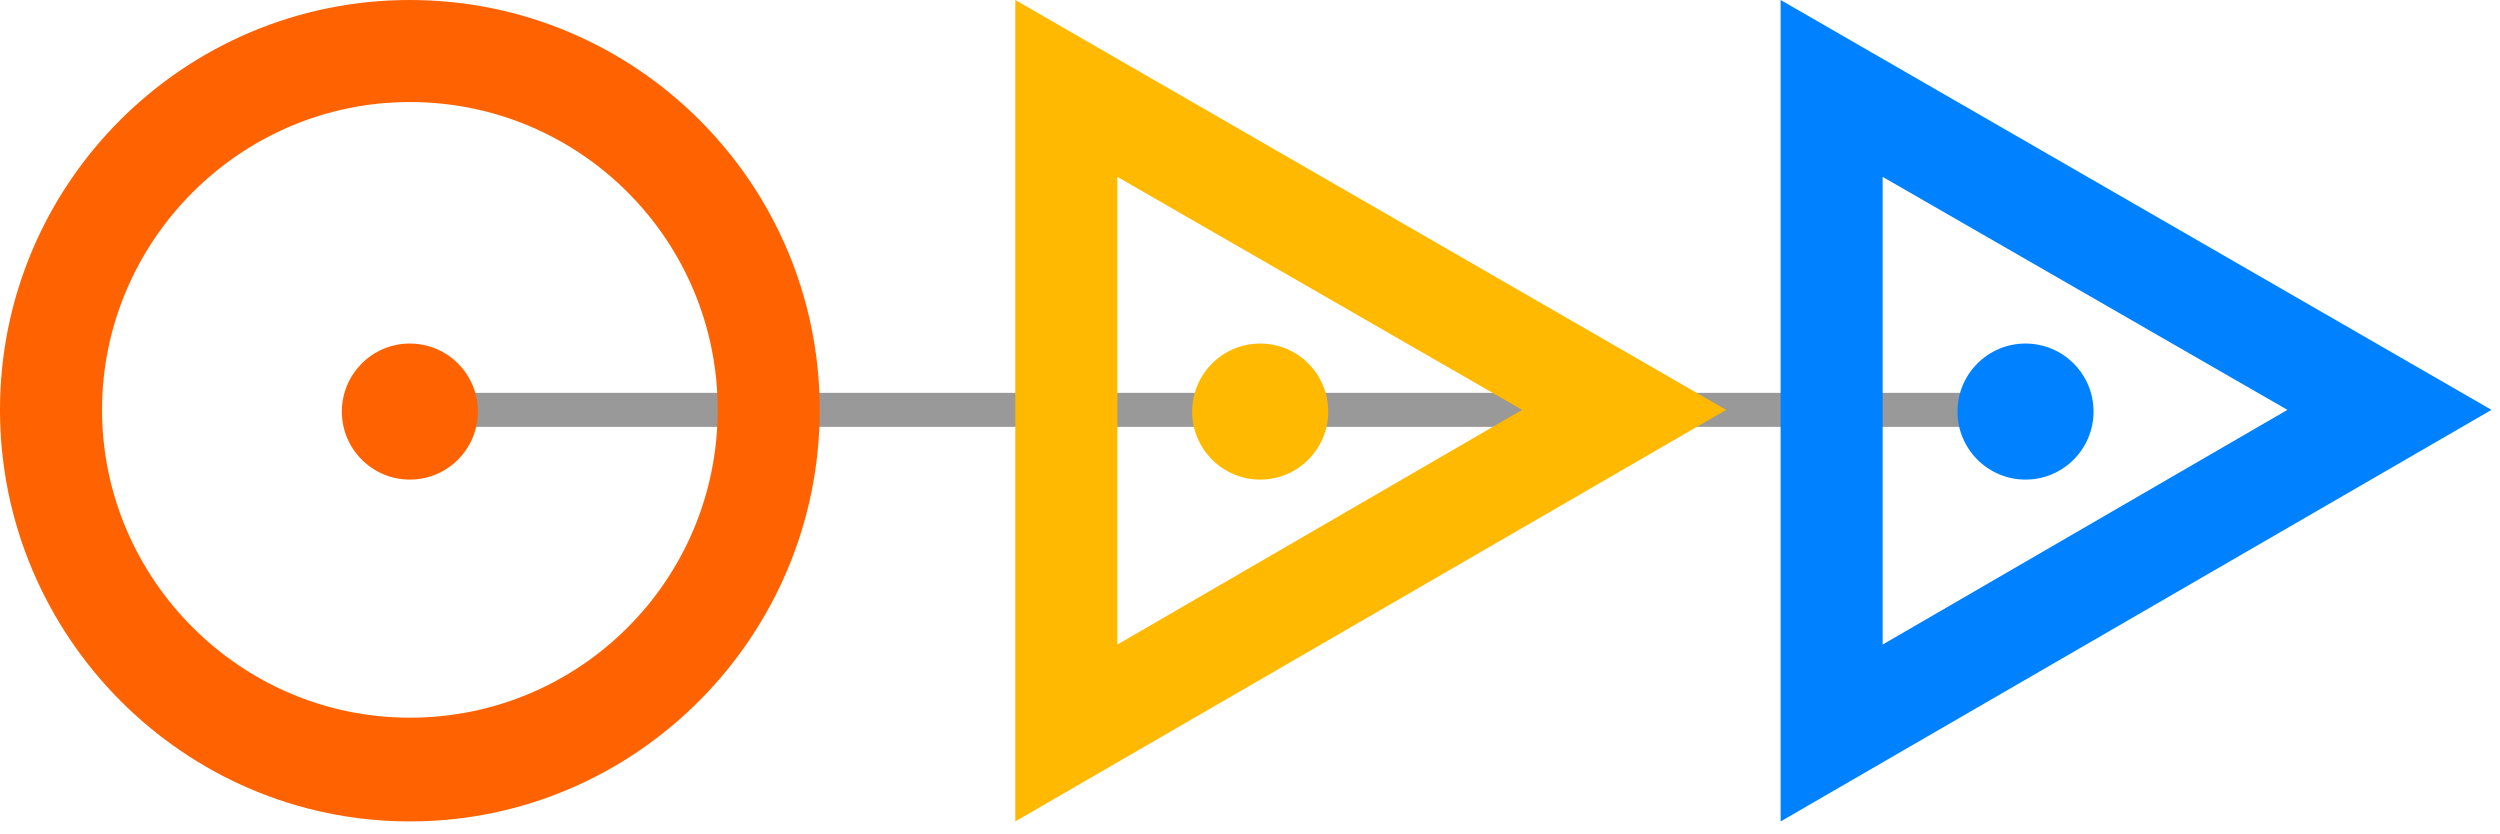
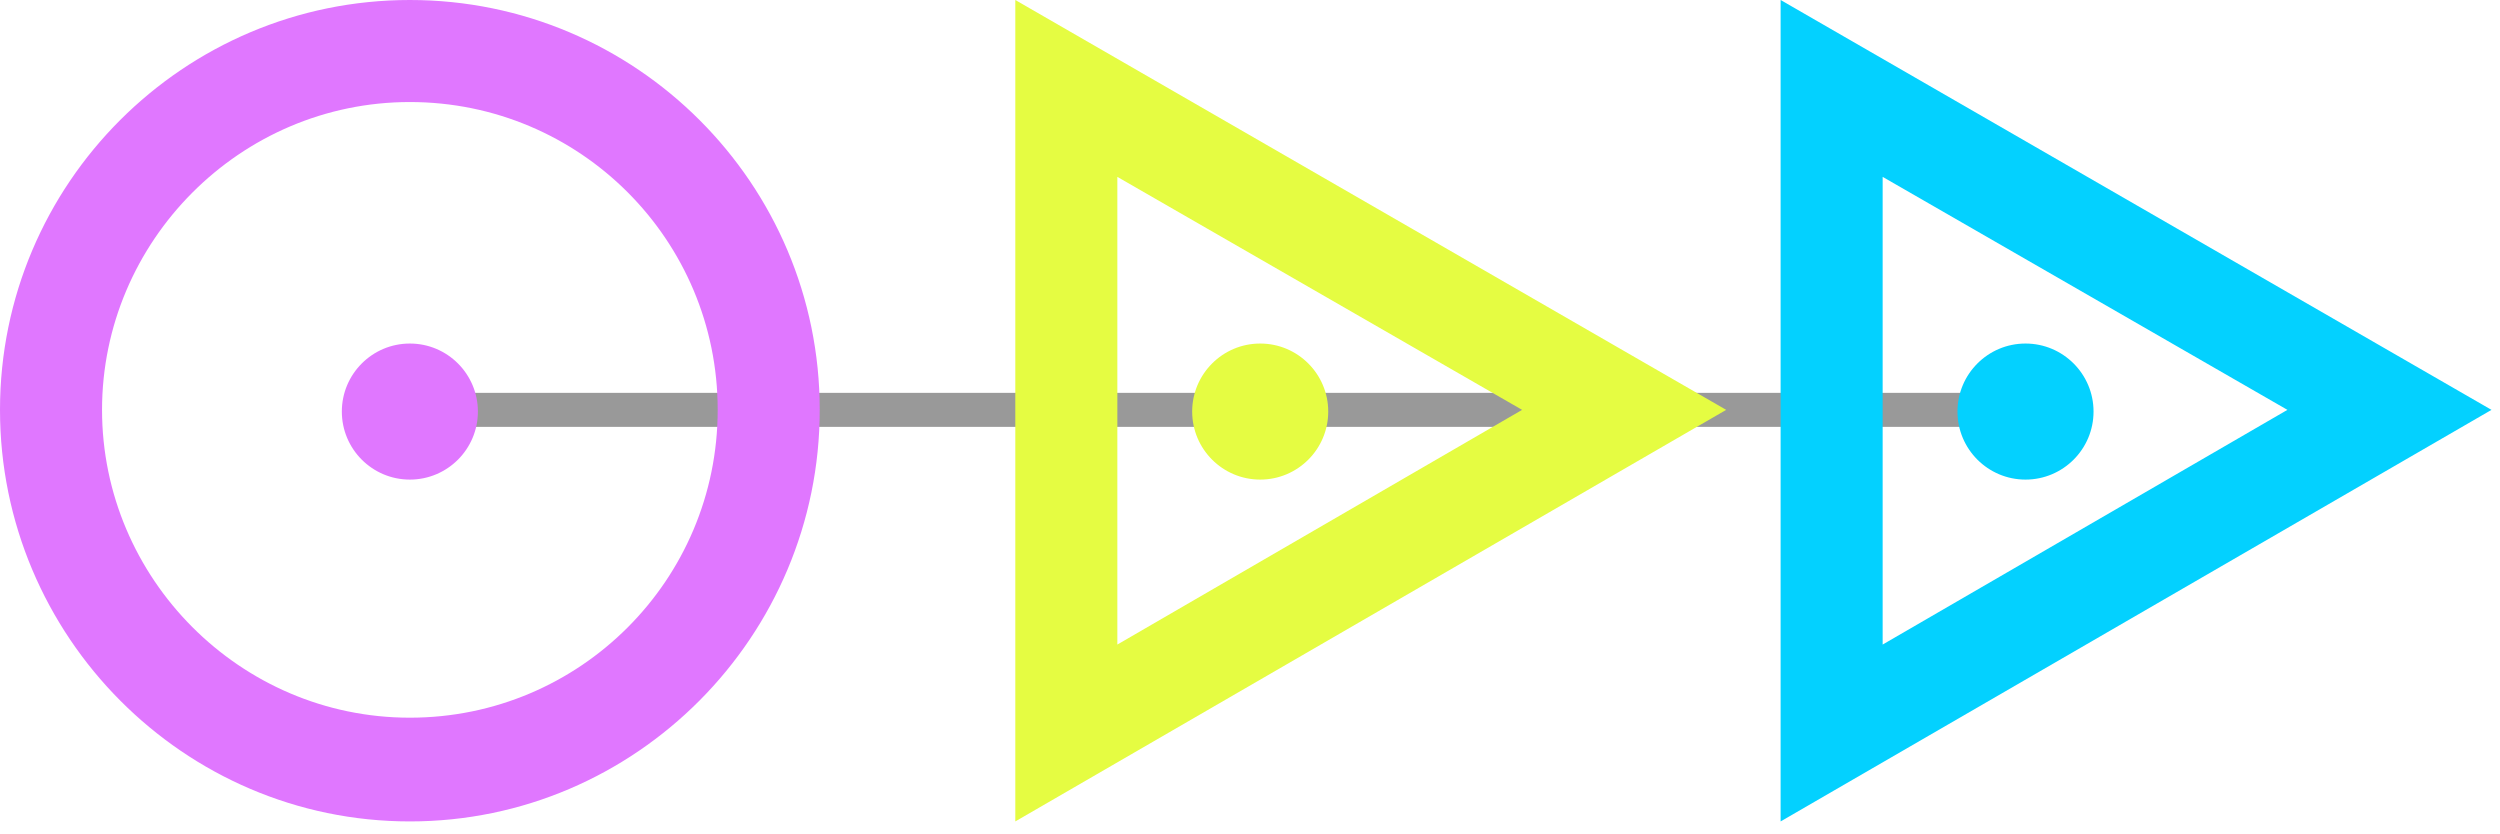
- <svg xmlns="http://www.w3.org/2000/svg" width="100%" height="100%" viewBox="0 0 147 49" version="1.1" xml:space="preserve" style="fill-rule:evenodd;clip-rule:evenodd;stroke-linejoin:round;stroke-miterlimit:1.414;">
-   <rect x="24.1" y="23.1" width="95" height="2" style="fill:rgb(153,153,153);" />
-   <path d="M24.1,48.3C10.8,48.3 0,37.4 0,24.1C0,10.8 10.8,0 24.1,0C37.4,0 48.2,10.8 48.2,24.1C48.2,37.4 37.4,48.3 24.1,48.3ZM24.1,6C14.1,6 6,14.2 6,24.1C6,34 14.1,42.2 24.1,42.2C34.1,42.2 42.2,34.1 42.2,24.1C42.2,14.1 34.1,6 24.1,6ZM24.1,20.2C26.308,20.2 28.1,21.992 28.1,24.2C28.1,26.408 26.308,28.2 24.1,28.2C21.892,28.2 20.1,26.408 20.1,24.2C20.1,21.992 21.892,20.2 24.1,20.2Z" style="fill:rgb(255,98,0);" />
-   <path d="M59.7,48.3L59.7,0L101.5,24.1L59.7,48.3ZM65.7,10.4L65.7,37.9L89.5,24.1L65.7,10.4ZM74.1,20.2C76.308,20.2 78.1,21.992 78.1,24.2C78.1,26.408 76.308,28.2 74.1,28.2C71.892,28.2 70.1,26.408 70.1,24.2C70.1,21.992 71.892,20.2 74.1,20.2Z" style="fill:rgb(255,185,0);" />
-   <path d="M104.7,48.3L104.7,0L146.5,24.1L104.7,48.3ZM110.7,10.4L110.7,37.9L134.5,24.1L110.7,10.4ZM119.1,20.2C121.308,20.2 123.1,21.992 123.1,24.2C123.1,26.408 121.308,28.2 119.1,28.2C116.892,28.2 115.1,26.408 115.1,24.2C115.1,21.992 116.892,20.2 119.1,20.2Z" style="fill:rgb(0,129,255);" />
+ <svg xmlns="http://www.w3.org/2000/svg" width="100%" height="100%" viewBox="0 0 147 49" version="1.1" xml:space="preserve" style="fill-rule:evenodd;clip-rule:evenodd;stroke-linejoin:round;stroke-miterlimit:1.414;" id="svg10">
+   <defs id="defs14" />
+   <rect x="24.1" y="23.1" width="95" height="2" style="fill:rgb(153,153,153);" id="rect2" />
+   <path d="M24.1,48.3C10.8,48.3 0,37.4 0,24.1C0,10.8 10.8,0 24.1,0C37.4,0 48.2,10.8 48.2,24.1C48.2,37.4 37.4,48.3 24.1,48.3ZM24.1,6C14.1,6 6,14.2 6,24.1C6,34 14.1,42.2 24.1,42.2C34.1,42.2 42.2,34.1 42.2,24.1C42.2,14.1 34.1,6 24.1,6ZM24.1,20.2C26.308,20.2 28.1,21.992 28.1,24.2C28.1,26.408 26.308,28.2 24.1,28.2C21.892,28.2 20.1,26.408 20.1,24.2C20.1,21.992 21.892,20.2 24.1,20.2Z" style="fill:#e077ff;fill-opacity:1" id="path4" />
+   <path d="M59.7,48.3L59.7,0L101.5,24.1L59.7,48.3ZM65.7,10.4L65.7,37.9L89.5,24.1L65.7,10.4ZM74.1,20.2C76.308,20.2 78.1,21.992 78.1,24.2C78.1,26.408 76.308,28.2 74.1,28.2C71.892,28.2 70.1,26.408 70.1,24.2C70.1,21.992 71.892,20.2 74.1,20.2Z" style="fill:#e5fc42;fill-opacity:1" id="path6" />
+   <path d="M104.7,48.3L104.7,0L146.5,24.1L104.7,48.3ZM110.7,10.4L110.7,37.9L134.5,24.1L110.7,10.4ZM119.1,20.2C121.308,20.2 123.1,21.992 123.1,24.2C123.1,26.408 121.308,28.2 119.1,28.2C116.892,28.2 115.1,26.408 115.1,24.2C115.1,21.992 116.892,20.2 119.1,20.2Z" style="fill:#03d1ff;fill-opacity:1" id="path8" />
</svg>
